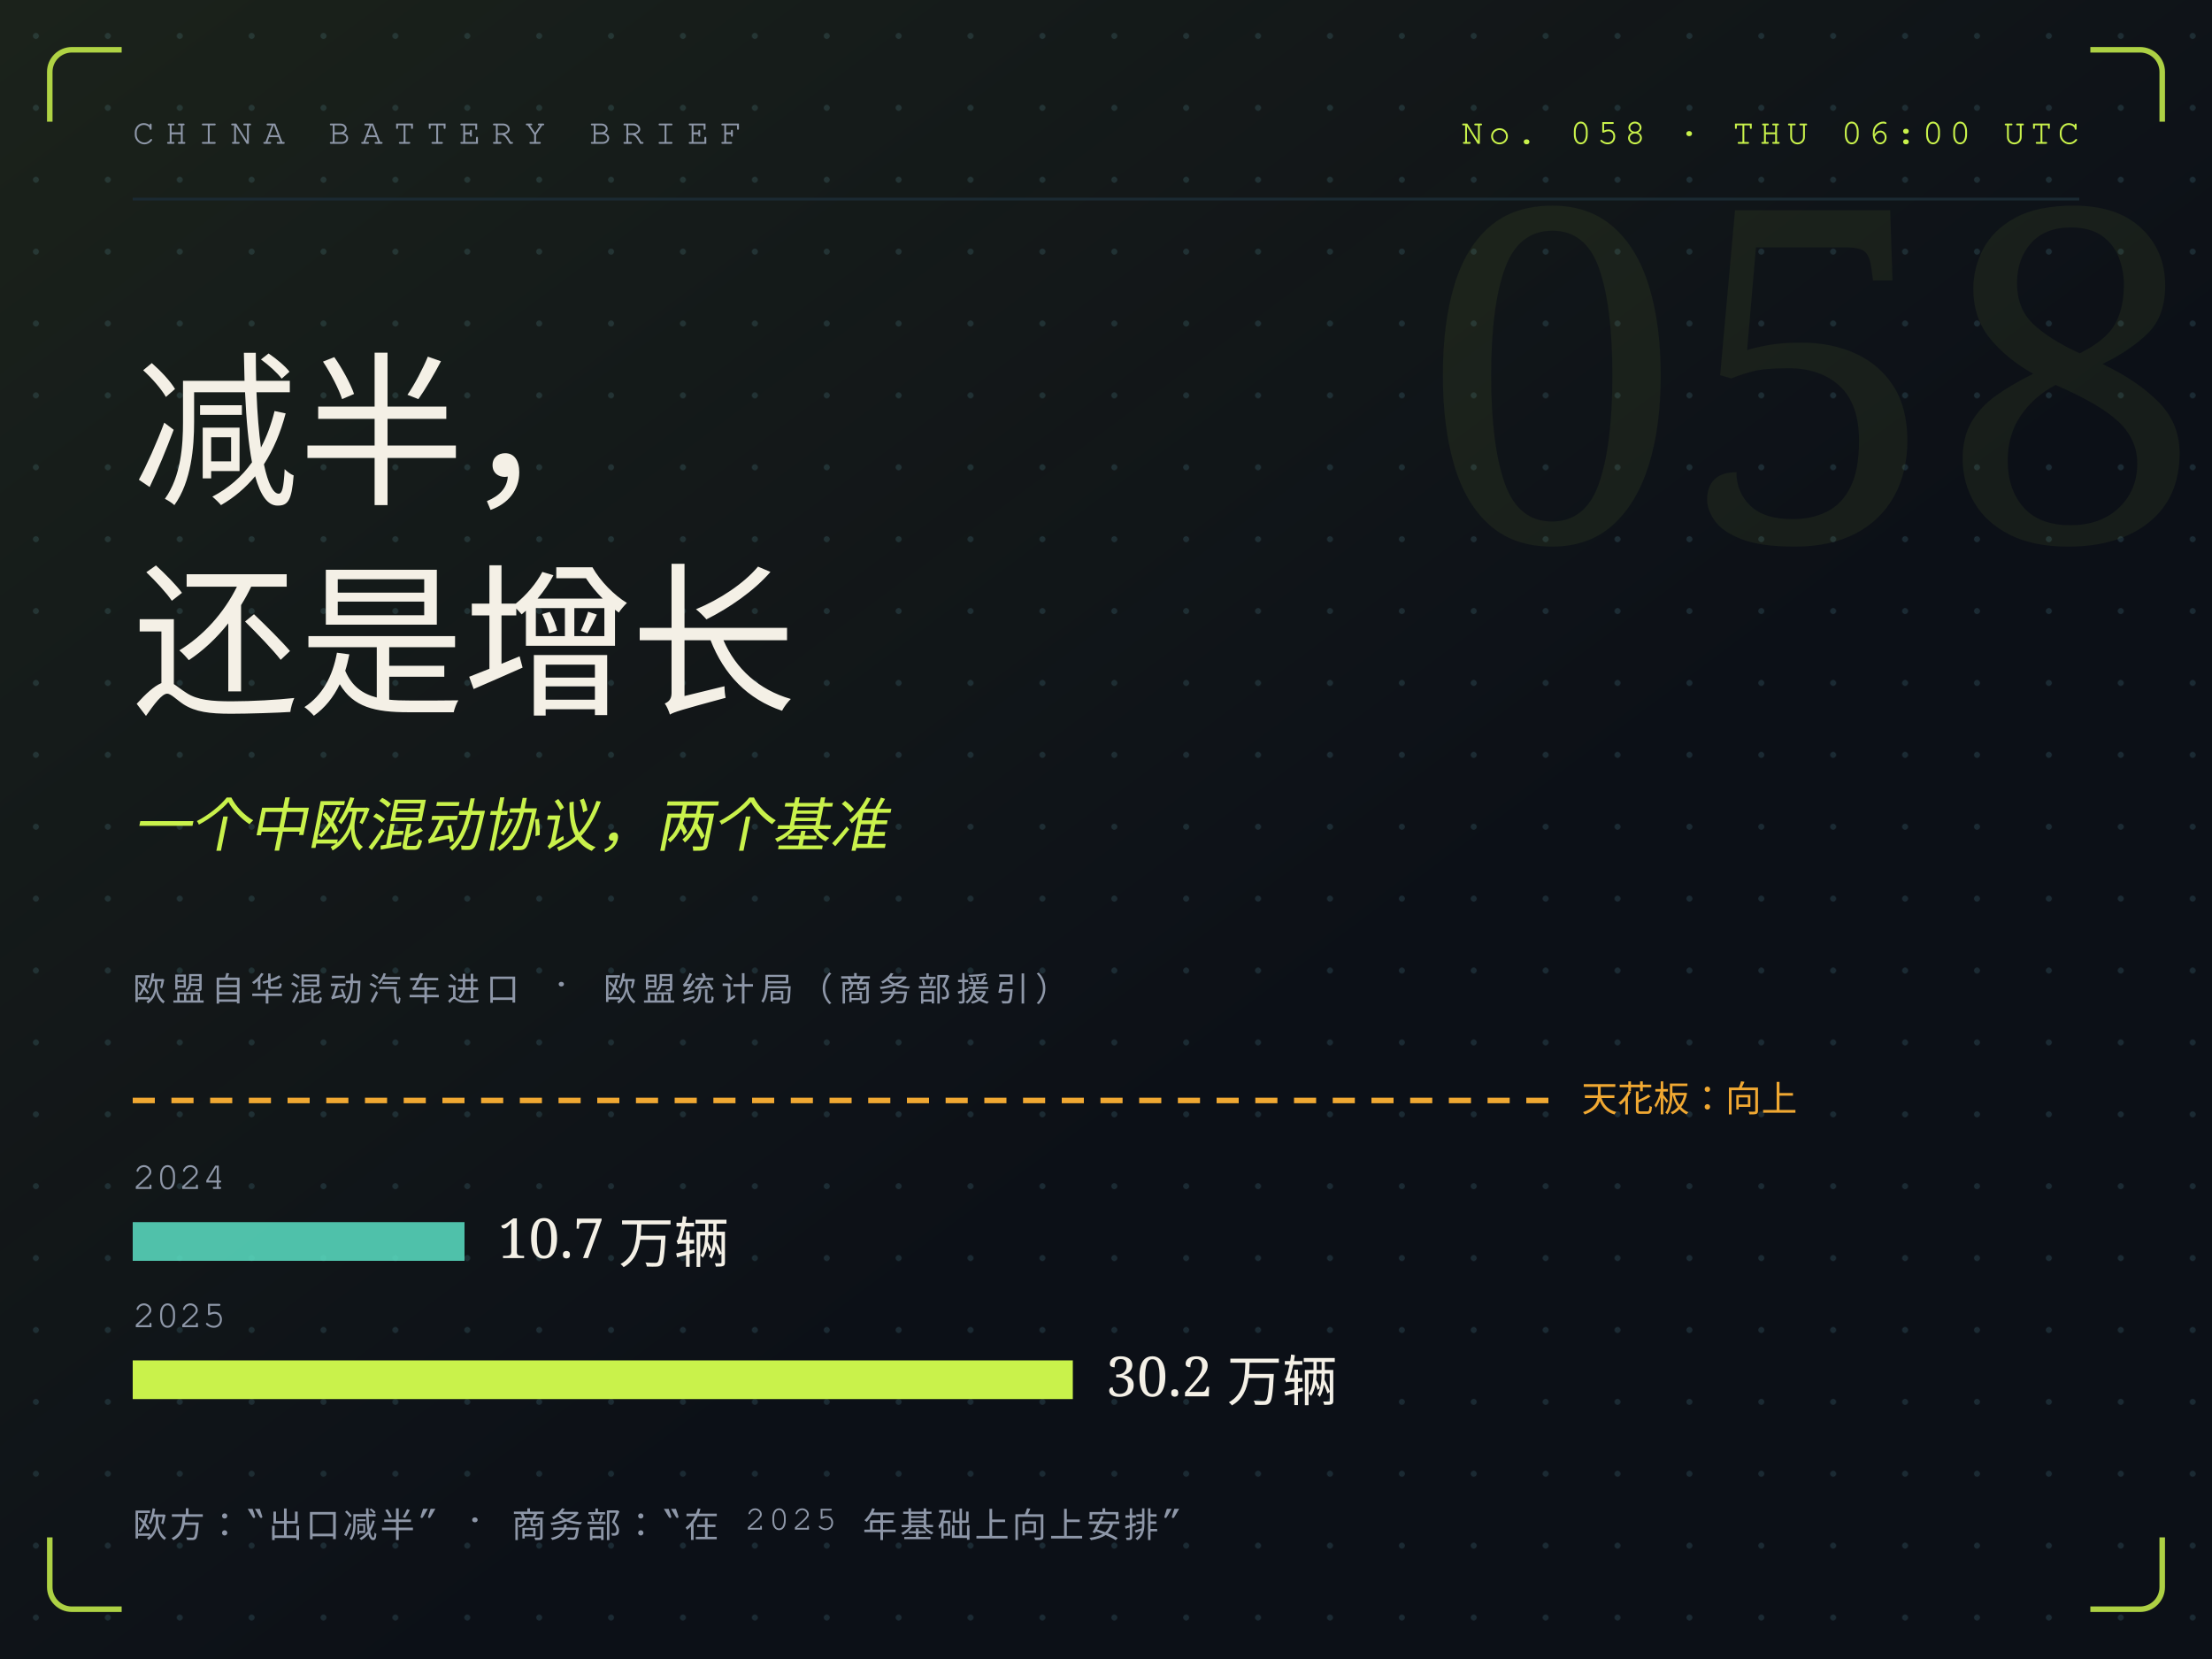
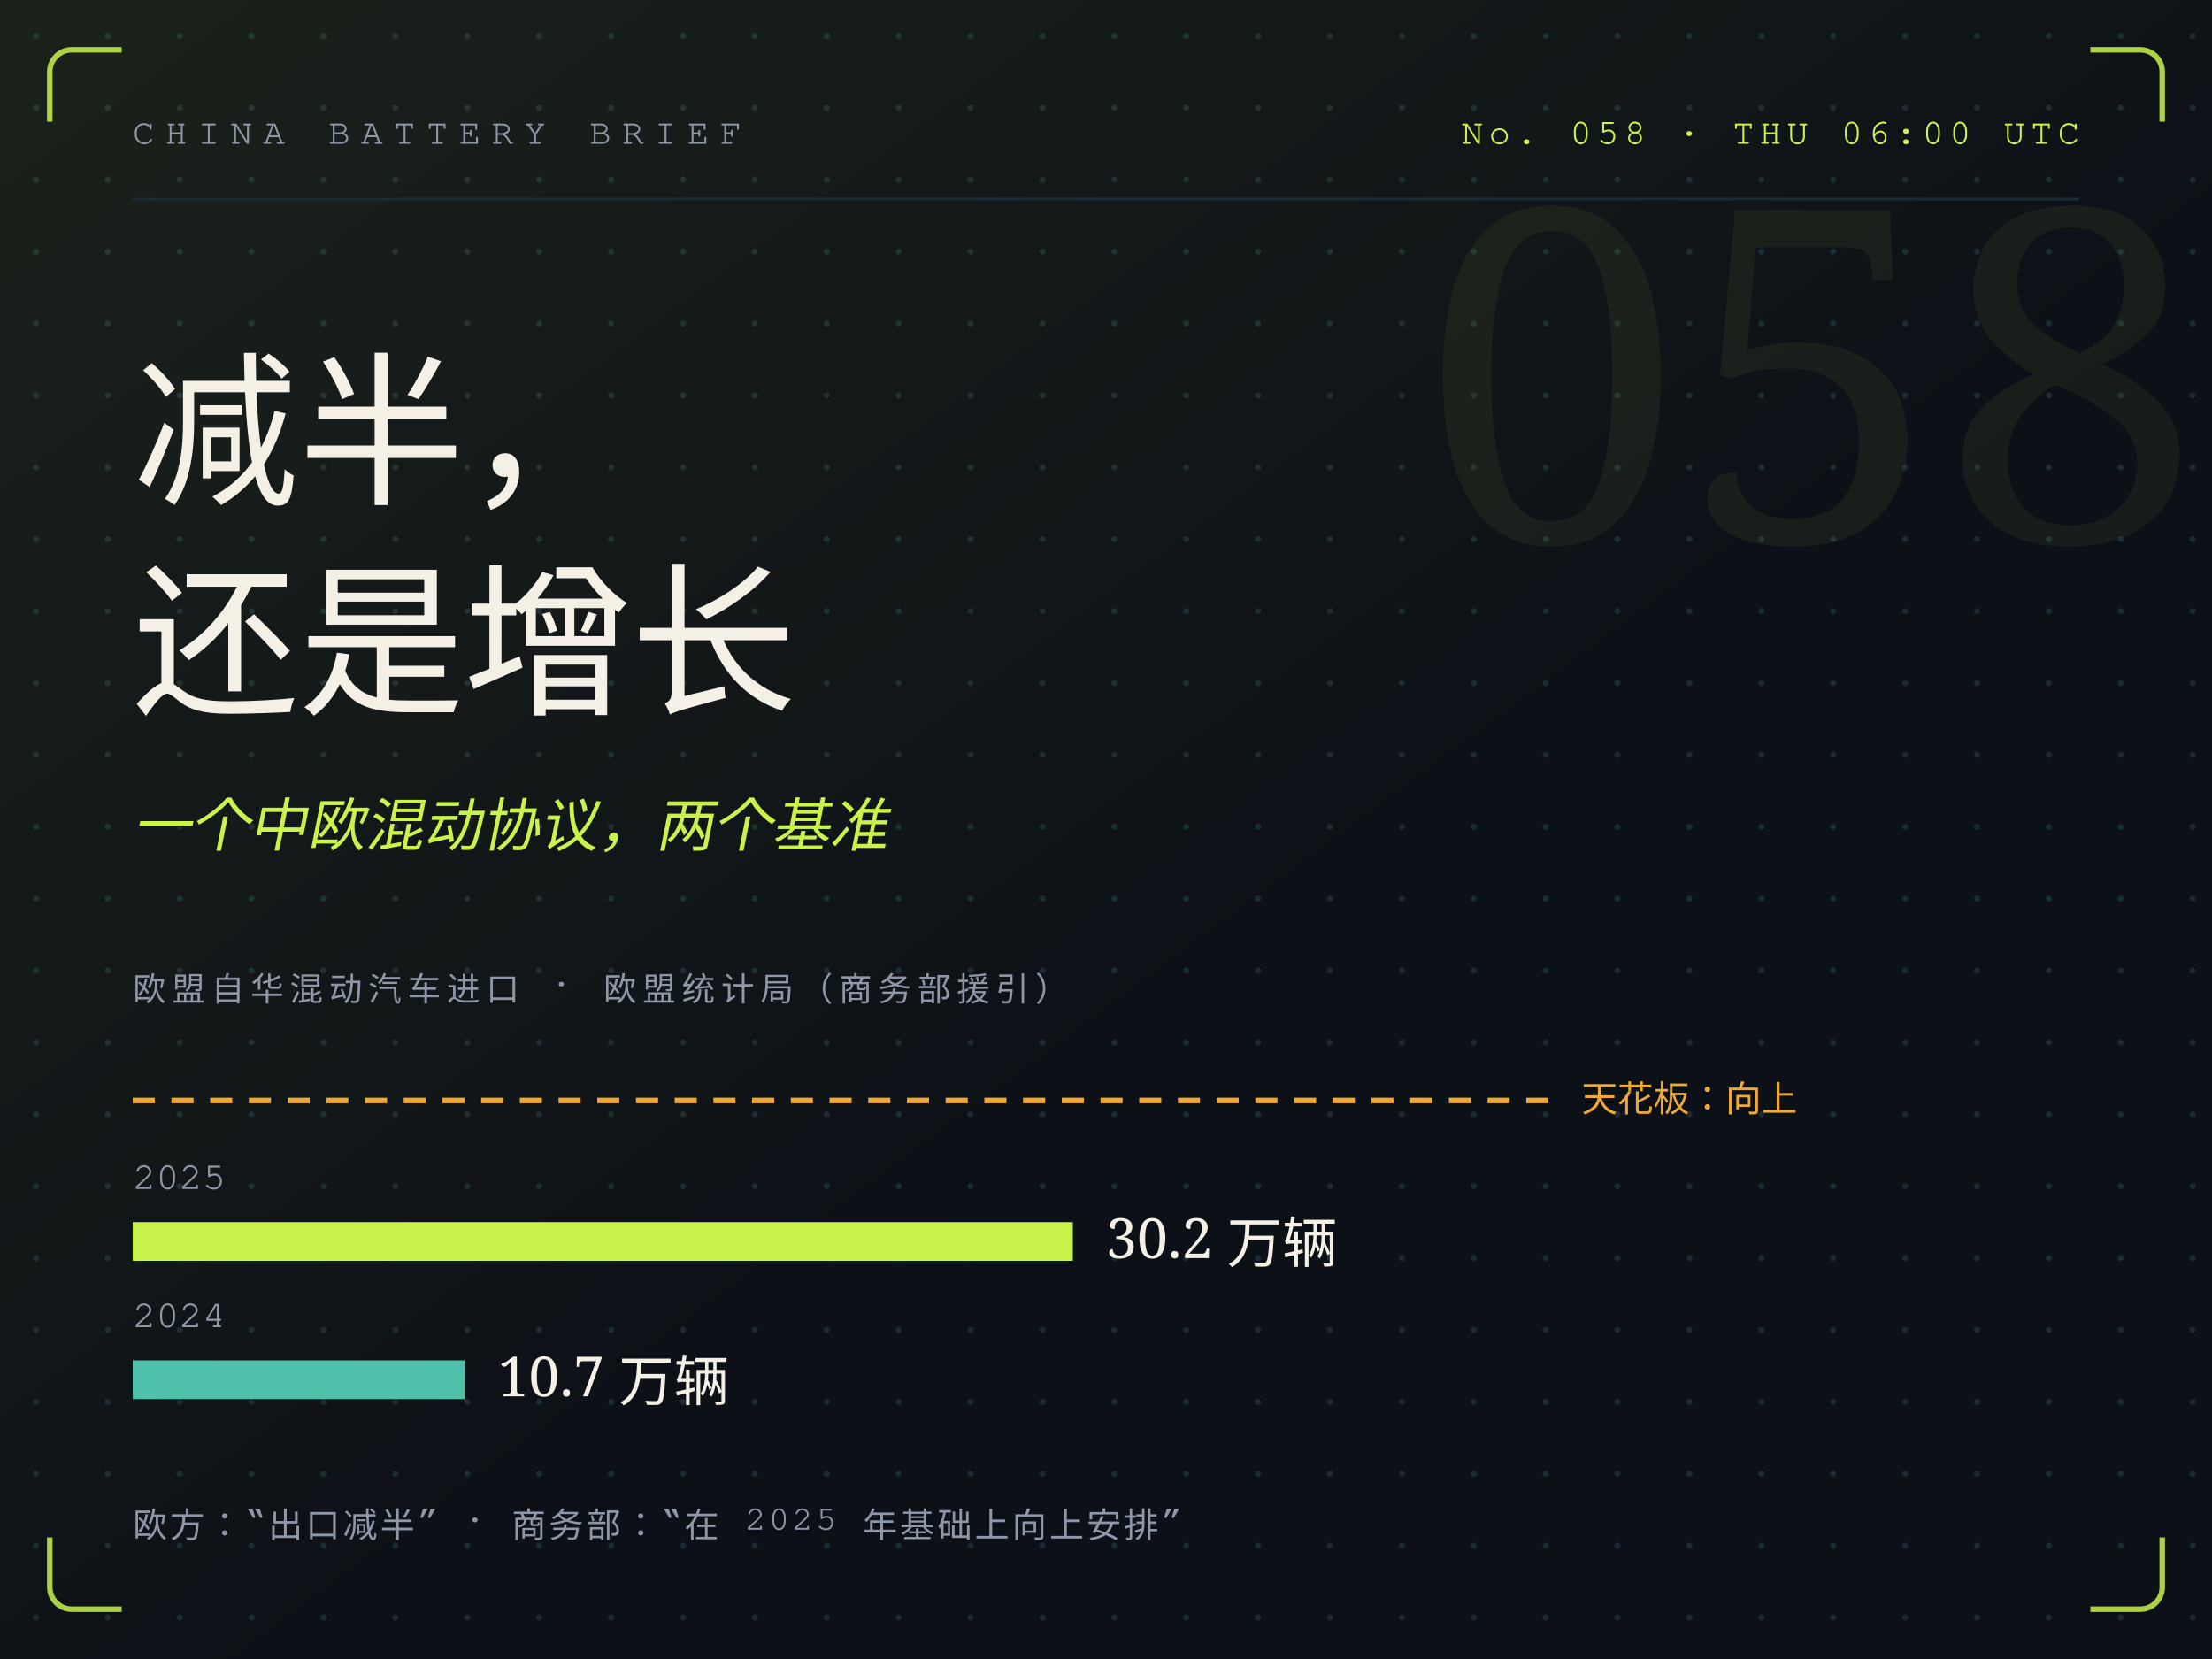
<svg xmlns="http://www.w3.org/2000/svg" width="800" height="600" viewBox="0 0 800 600" role="img" aria-label="封面 058 — 减半，还是增长：中欧混动共识的两个基准">
  <defs>
    <pattern id="dots" width="26" height="26" patternUnits="userSpaceOnUse">
      <circle cx="13" cy="13" r="1.1" fill="#1B2A33" />
    </pattern>
    <linearGradient id="glow" x1="0" y1="0" x2="1" y2="1">
      <stop offset="0" stop-color="#C9F24B" stop-opacity="0.08" />
      <stop offset="0.6" stop-color="#C9F24B" stop-opacity="0" />
    </linearGradient>
  </defs>
  <rect width="800" height="600" fill="#0C1017" />
  <rect width="800" height="600" fill="url(#dots)" />
  <rect width="800" height="600" fill="url(#glow)" />
  <text x="796" y="196" text-anchor="end" font-family="Georgia,serif" font-size="168" fill="#C9F24B" opacity="0.06">058</text>
  <g stroke="#C9F24B" stroke-width="2" opacity="0.85">
    <path d="M18 44 V26 a8 8 0 0 1 8 -8 H44" fill="none" />
    <path d="M782 44 V26 a8 8 0 0 0 -8 -8 H756" fill="none" />
    <path d="M18 556 V574 a8 8 0 0 0 8 8 H44" fill="none" />
    <path d="M782 556 V574 a8 8 0 0 1 -8 8 H756" fill="none" />
  </g>
  <text x="48" y="52" font-family="Courier,monospace" font-size="13" letter-spacing="4" fill="#8E97A8">CHINA BATTERY BRIEF</text>
  <text x="752" y="52" text-anchor="end" font-family="Courier,monospace" font-size="13" letter-spacing="2" fill="#C9F24B">No. 058 · THU 06:00 UTC</text>
  <line x1="48" y1="72" x2="752" y2="72" stroke="#1B2A33" stroke-width="1" />
  <text x="48" y="178" font-family="Georgia,serif" font-size="60" fill="#F4F0E6">减半，</text>
  <text x="48" y="254" font-family="Georgia,serif" font-size="60" fill="#F4F0E6">还是增长</text>
  <text x="48" y="306" font-family="Georgia,serif" font-style="italic" font-size="21" fill="#C9F24B">一个中欧混动协议，两个基准</text>
  <text x="48" y="362" font-family="Courier,monospace" font-size="12" letter-spacing="2.2" fill="#8E97A8">欧盟自华混动汽车进口 · 欧盟统计局（商务部援引）</text>
-   <rect x="48" y="442" width="120" height="14" fill="#5ADFC3" opacity="0.85" />
-   <text x="48" y="430" font-family="Courier,monospace" font-size="14" fill="#8E97A8">2024</text>
-   <text x="180" y="455" font-family="Georgia,serif" font-size="20" fill="#F4F0E6">10.7 万辆</text>
-   <rect x="48" y="492" width="340" height="14" fill="#C9F24B" />
-   <text x="48" y="480" font-family="Courier,monospace" font-size="14" fill="#8E97A8">2025</text>
-   <text x="400" y="505" font-family="Georgia,serif" font-size="20" fill="#F4F0E6">30.2 万辆</text>
+   <rect x="48" y="442" width="340" height="14" fill="#C9F24B" />
+   <text x="48" y="430" font-family="Courier,monospace" font-size="14" fill="#8E97A8">2025</text>
+   <text x="400" y="455" font-family="Georgia,serif" font-size="20" fill="#F4F0E6">30.2 万辆</text>
+   <rect x="48" y="492" width="120" height="14" fill="#5ADFC3" opacity="0.85" />
+   <text x="48" y="480" font-family="Courier,monospace" font-size="14" fill="#8E97A8">2024</text>
+   <text x="180" y="505" font-family="Georgia,serif" font-size="20" fill="#F4F0E6">10.7 万辆</text>
  <line x1="48" y1="398" x2="560" y2="398" stroke="#F0A832" stroke-width="2" stroke-dasharray="8 6" />
  <text x="572" y="402" font-family="Courier,monospace" font-size="13" fill="#F0A832">天花板：向上</text>
  <text x="48" y="556" font-family="Courier,monospace" font-size="12.5" letter-spacing="1" fill="#8E97A8">欧方：“出口减半” · 商务部：“在 2025 年基础上向上安排”</text>
</svg>
